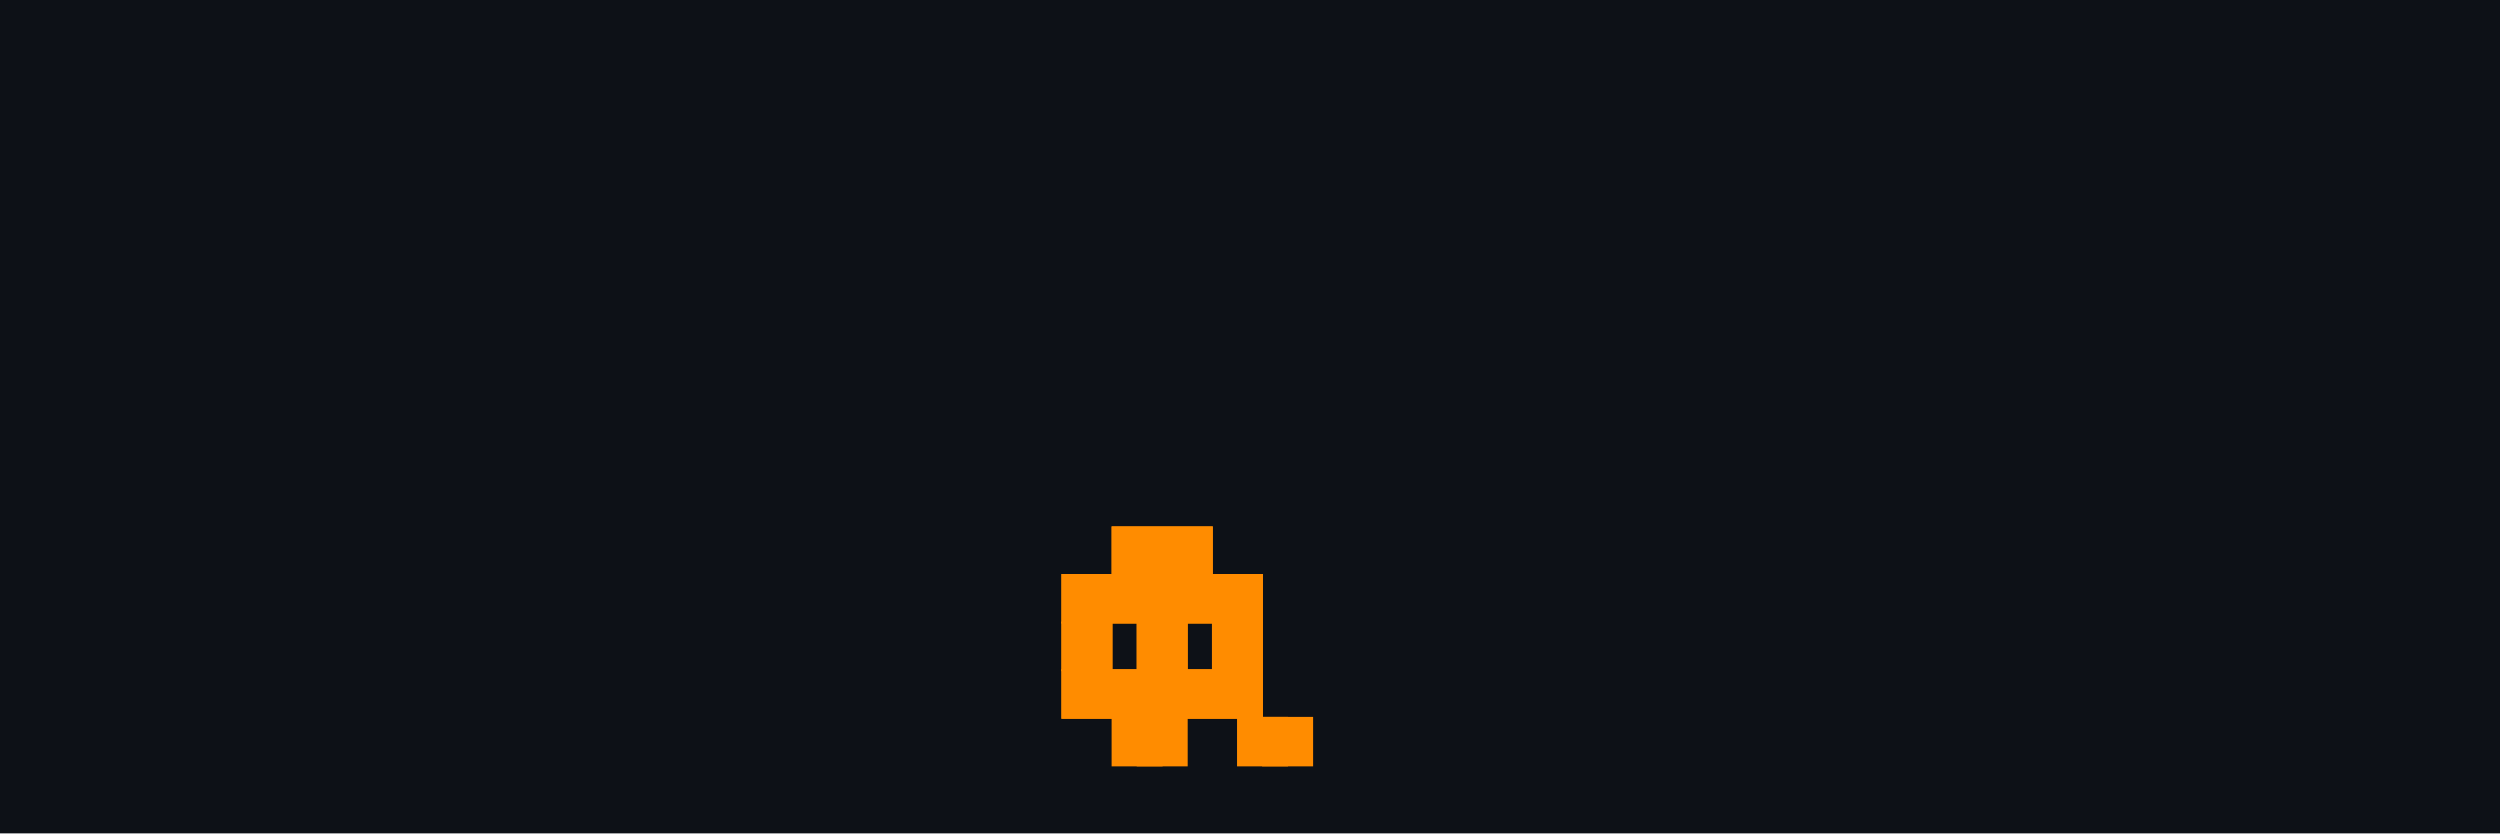
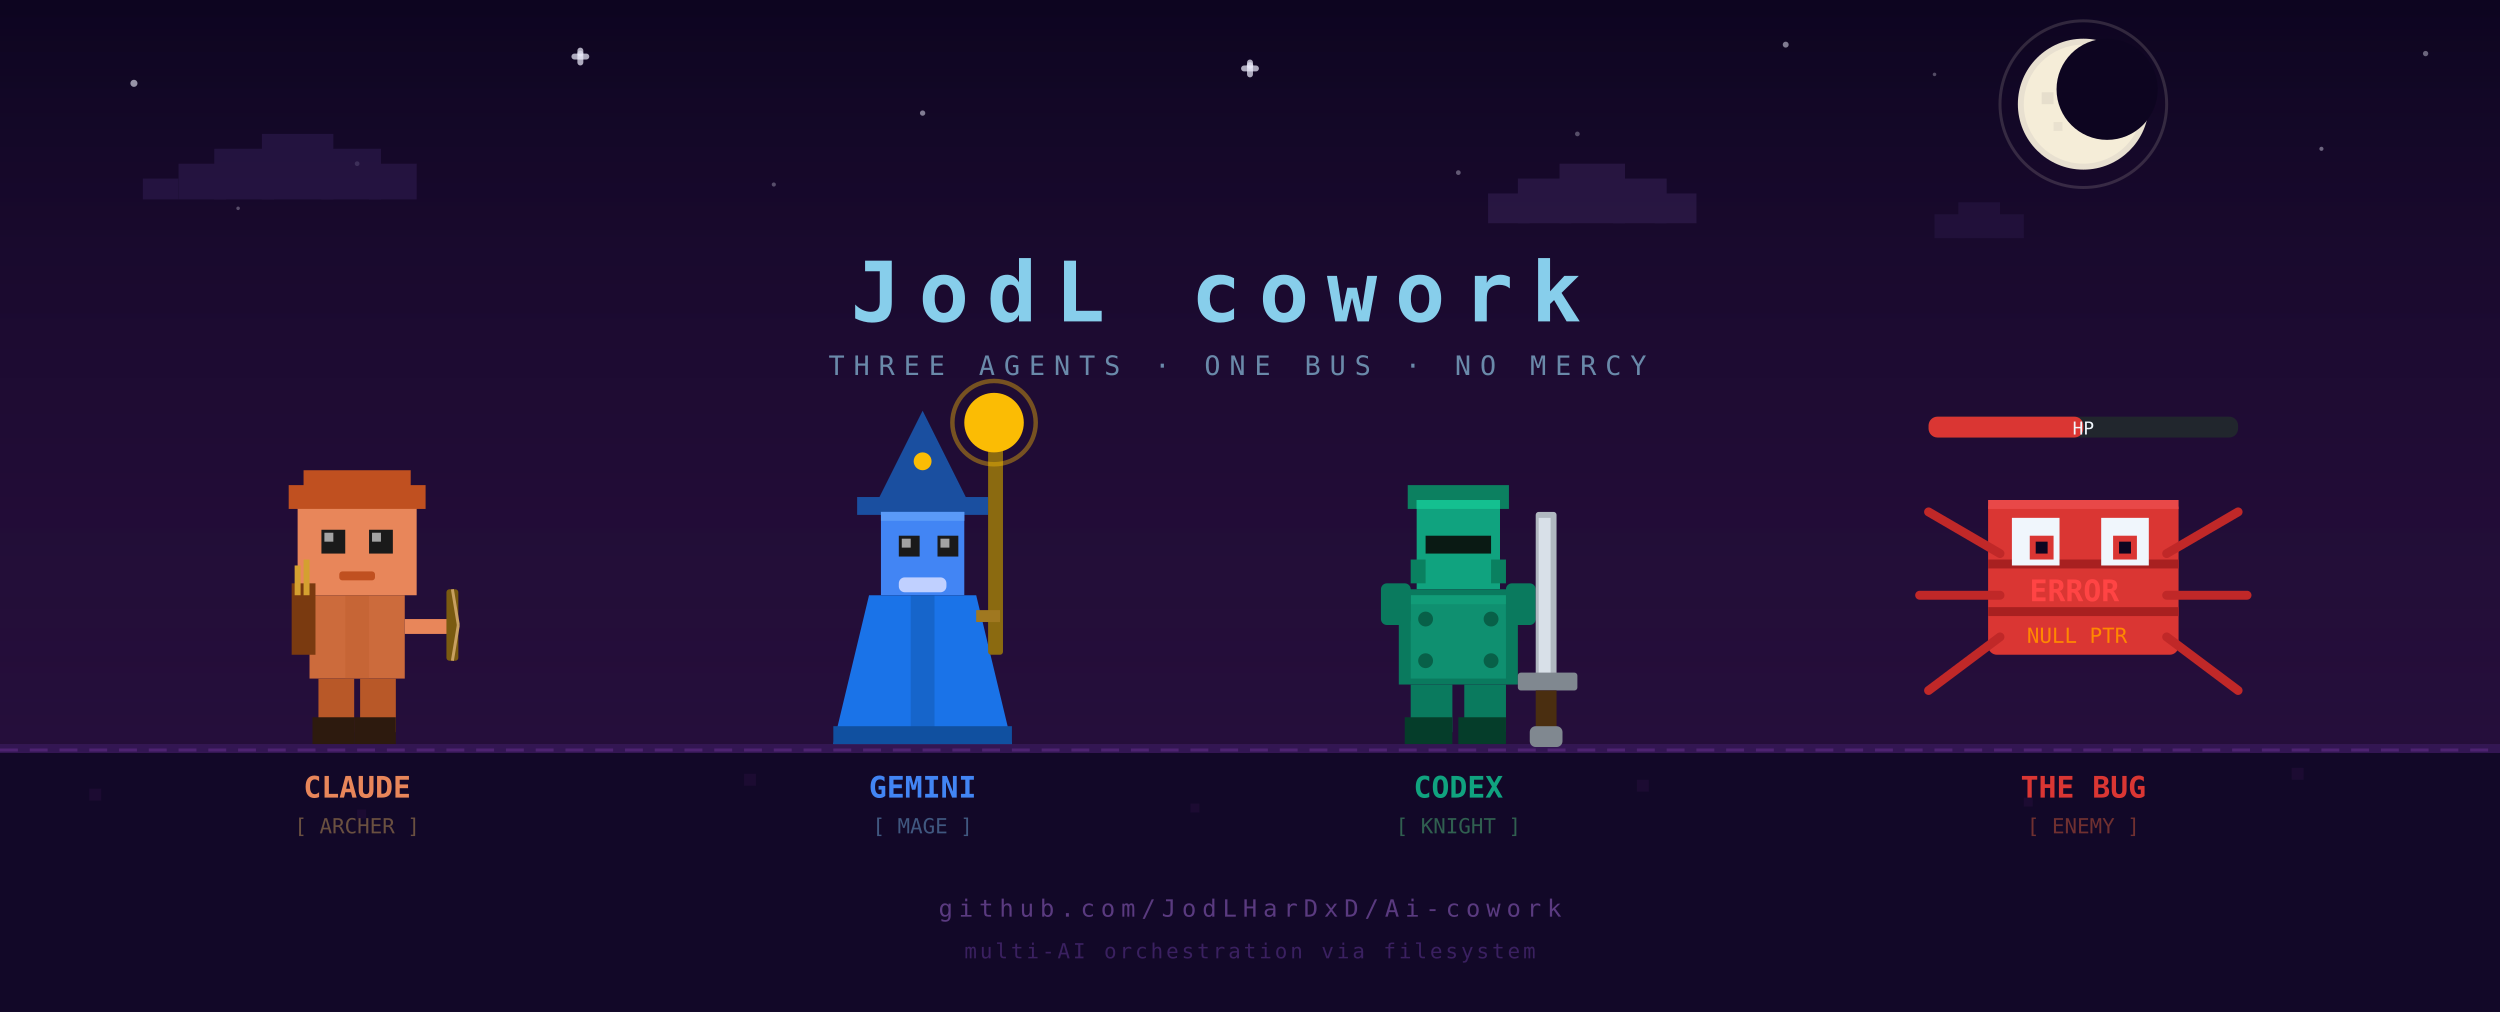
- <svg xmlns="http://www.w3.org/2000/svg" viewBox="0 0 840 280" width="840" height="280" role="img">
-   <rect width="100%" height="100%" fill="#0d1117" />
-   <clipPath id="typing">
-     <rect x="0" y="0" width="0" height="300">
-       <animate attributeName="width" from="0" to="840" dur="2s" fill="freeze" />
+ <svg xmlns="http://www.w3.org/2000/svg" viewBox="0 0 840 340" role="img" aria-label="JodL Cowork — pixel art battle scene">
+   <rect width="840" height="340" fill="#1a0a2e" />
+   <rect width="840" height="340" fill="url(#skyGrad)" />
+   <defs>
+     <linearGradient id="skyGrad" x1="0" y1="0" x2="0" y2="1">
+       <stop offset="0%" stop-color="#0d0520" stop-opacity="1" />
+       <stop offset="60%" stop-color="#2a1040" stop-opacity="0.6" />
+       <stop offset="100%" stop-color="#3a1555" stop-opacity="0.3" />
+     </linearGradient>
+   </defs>
+   <g fill="#f0f0ff">
+     <circle cx="45" cy="28" r="1.2" opacity="0.6">
+       <animate attributeName="opacity" values="0.6;0.2;0.6" dur="2.3s" repeatCount="indefinite" />
+     </circle>
+     <circle cx="120" cy="55" r="0.8" opacity="0.4">
+       <animate attributeName="opacity" values="0.4;0.1;0.4" dur="1.8s" repeatCount="indefinite" />
+     </circle>
+     <circle cx="195" cy="18" r="1" opacity="0.5">
+       <animate attributeName="opacity" values="0.5;0.2;0.5" dur="3.1s" repeatCount="indefinite" />
+     </circle>
+     <circle cx="310" cy="38" r="0.9" opacity="0.5">
+       <animate attributeName="opacity" values="0.5;0.15;0.5" dur="2.7s" repeatCount="indefinite" />
+     </circle>
+     <circle cx="420" cy="22" r="1.1" opacity="0.6">
+       <animate attributeName="opacity" values="0.6;0.2;0.6" dur="2s" repeatCount="indefinite" />
+     </circle>
+     <circle cx="530" cy="45" r="0.8" opacity="0.3">
+       <animate attributeName="opacity" values="0.3;0.1;0.3" dur="3.5s" repeatCount="indefinite" />
+     </circle>
+     <circle cx="600" cy="15" r="1" opacity="0.5">
+       <animate attributeName="opacity" values="0.5;0.15;0.5" dur="2.4s" repeatCount="indefinite" />
+     </circle>
+     <circle cx="700" cy="32" r="1.2" opacity="0.4">
+       <animate attributeName="opacity" values="0.4;0.1;0.4" dur="1.9s" repeatCount="indefinite" />
+     </circle>
+     <circle cx="780" cy="50" r="0.7" opacity="0.4">
+       <animate attributeName="opacity" values="0.4;0.15;0.4" dur="2.6s" repeatCount="indefinite" />
+     </circle>
+     <circle cx="80" cy="70" r="0.6" opacity="0.3" />
+     <circle cx="260" cy="62" r="0.7" opacity="0.3" />
+     <circle cx="490" cy="58" r="0.8" opacity="0.35" />
+     <circle cx="650" cy="25" r="0.6" opacity="0.3" />
+     <circle cx="815" cy="18" r="0.9" opacity="0.4" />
+     <rect x="194" y="16" width="2" height="6" rx="1" opacity="0.7" />
+     <rect x="192" y="18" width="6" height="2" rx="1" opacity="0.7" />
+     <rect x="419" y="20" width="2" height="6" rx="1" opacity="0.7" />
+     <rect x="417" y="22" width="6" height="2" rx="1" opacity="0.7" />
+   </g>
+   <g transform="translate(700, 35)">
+     <circle cx="0" cy="0" r="22" fill="#e8e0d0" />
+     <circle cx="0" cy="0" r="20" fill="#f5edd8" />
+     <circle cx="8" cy="-5" r="17" fill="#0d0520" />
+     <rect x="-14" y="-4" width="4" height="4" fill="#d8d0c0" opacity="0.5" />
+     <rect x="-10" y="6" width="3" height="3" fill="#d8d0c0" opacity="0.4" />
+     <circle cx="0" cy="0" r="28" fill="none" stroke="#f5edd8" stroke-width="1" opacity="0.15">
+       <animate attributeName="r" values="28;32;28" dur="3s" repeatCount="indefinite" />
+       <animate attributeName="opacity" values="0.15;0.05;0.15" dur="3s" repeatCount="indefinite" />
+     </circle>
+   </g>
+   <g fill="#2a1848" opacity="0.7">
+     <rect x="60" y="55" width="16" height="12" />
+     <rect x="72" y="50" width="20" height="17" />
+     <rect x="88" y="45" width="24" height="22" />
+     <rect x="108" y="50" width="20" height="17" />
+     <rect x="124" y="55" width="16" height="12" />
+     <rect x="48" y="60" width="12" height="7" />
+   </g>
+   <g fill="#321e50" opacity="0.6">
+     <rect x="500" y="65" width="14" height="10" />
+     <rect x="510" y="60" width="18" height="15" />
+     <rect x="524" y="55" width="22" height="20" />
+     <rect x="542" y="60" width="18" height="15" />
+     <rect x="556" y="65" width="14" height="10" />
+   </g>
+   <g fill="#2a1848" opacity="0.5">
+     <rect x="650" y="72" width="10" height="8" />
+     <rect x="658" y="68" width="14" height="12" />
+     <rect x="670" y="72" width="10" height="8" />
+   </g>
+   <rect x="0" y="250" width="840" height="90" fill="#120828" />
+   <rect x="0" y="250" width="840" height="3" fill="#4a2070" opacity="0.6" />
+   <g fill="#2a1040" opacity="0.4">
+     <rect x="30" y="265" width="4" height="4" />
+     <rect x="120" y="272" width="3" height="3" />
+     <rect x="250" y="260" width="4" height="4" />
+     <rect x="400" y="270" width="3" height="3" />
+     <rect x="550" y="262" width="4" height="4" />
+     <rect x="680" y="268" width="3" height="3" />
+     <rect x="770" y="258" width="4" height="4" />
+   </g>
+   <text x="420" y="108" font-family="monospace" font-size="28" fill="#87CEEB" text-anchor="middle" letter-spacing="6" font-weight="bold">
+     JodL cowork
+     <animate attributeName="opacity" values="0;1" dur="1.5s" fill="freeze" />
+   </text>
+   <text x="420" y="126" font-family="monospace" font-size="9" fill="#6a8aaa" text-anchor="middle" letter-spacing="3">
+     THREE AGENTS · ONE BUS · NO MERCY
+     <animate attributeName="opacity" values="0;0;1" dur="2s" fill="freeze" />
+   </text>
+   <g>
+     <animateTransform attributeName="transform" type="translate" values="0,0;0,-2;0,0;0,-1;0,0" dur="1.2s" repeatCount="indefinite" />
+     <rect x="100" y="168" width="40" height="32" fill="#e8865a" />
+     <rect x="100" y="168" width="40" height="3" fill="#f0a070" />
+     <rect x="108" y="178" width="8" height="8" fill="#1a1a1a" />
+     <rect x="124" y="178" width="8" height="8" fill="#1a1a1a" />
+     <rect x="109" y="179" width="3" height="3" fill="#ffffff" opacity="0.6" />
+     <rect x="125" y="179" width="3" height="3" fill="#ffffff" opacity="0.6" />
+     <rect x="114" y="192" width="12" height="3" fill="#c05020" rx="1" />
+     <rect x="97" y="163" width="46" height="8" fill="#c05020" />
+     <rect x="102" y="158" width="36" height="8" fill="#c05020" />
+     <rect x="104" y="200" width="32" height="28" fill="#cc6b3c" />
+     <rect x="116" y="200" width="8" height="28" fill="#b85828" opacity="0.3" />
+     <rect x="98" y="196" width="8" height="24" fill="#7a3a10" />
+     <rect x="99" y="190" width="2" height="10" fill="#d4a030" />
+     <rect x="102" y="188" width="2" height="12" fill="#d4a030" />
+     <rect x="136" y="208" width="16" height="5" fill="#e8865a" />
+     <rect x="150" y="198" width="4" height="24" fill="#7a5a10" rx="1" />
+     <line x1="152" y1="198" x2="154" y2="210" stroke="#c8a060" stroke-width="1" />
+     <line x1="152" y1="222" x2="154" y2="210" stroke="#c8a060" stroke-width="1" />
+     <rect x="107" y="228" width="12" height="18" fill="#b85828" />
+     <rect x="121" y="228" width="12" height="18" fill="#b85828" />
+     <rect x="105" y="241" width="14" height="9" fill="#2d1a0e" />
+     <rect x="119" y="241" width="14" height="9" fill="#2d1a0e" />
+   </g>
+   <text x="120" y="268" font-family="monospace" font-size="10" fill="#e8865a" text-anchor="middle" font-weight="bold">CLAUDE</text>
+   <text x="120" y="280" font-family="monospace" font-size="7" fill="#6a5040" text-anchor="middle">[ ARCHER ]</text>
+   <g>
+     <animateTransform attributeName="transform" type="translate" values="0,0;0,-3;0,0;0,-1;0,0" dur="1.4s" repeatCount="indefinite" />
+     <polygon points="310,138 294,170 326,170" fill="#1a4fa0" />
+     <rect x="288" y="167" width="44" height="6" fill="#1a4fa0" />
+     <circle cx="310" cy="155" r="3" fill="#fbbc04">
+       <animate attributeName="r" values="3;4;3" dur="1s" repeatCount="indefinite" />
+     </circle>
+     <rect x="296" y="172" width="28" height="28" fill="#4285f4" />
+     <rect x="296" y="172" width="28" height="3" fill="#5a9af8" />
+     <rect x="302" y="180" width="7" height="7" fill="#1a1a1a" />
+     <rect x="315" y="180" width="7" height="7" fill="#1a1a1a" />
+     <rect x="303" y="181" width="3" height="3" fill="#ffffff" opacity="0.6" />
+     <rect x="316" y="181" width="3" height="3" fill="#ffffff" opacity="0.6" />
+     <rect x="302" y="194" width="16" height="5" fill="#c0d0ff" rx="2" />
+     <polygon points="292,200 328,200 340,250 280,250" fill="#1a73e8" />
+     <rect x="306" y="200" width="8" height="50" fill="#1050a0" opacity="0.4" />
+     <rect x="280" y="244" width="60" height="6" fill="#1050a0" />
+     <rect x="332" y="145" width="5" height="75" fill="#8b6a10" rx="1" />
+     <rect x="328" y="205" width="8" height="4" fill="#a07820" />
+     <circle cx="334" cy="142" r="10" fill="#fbbc04">
+       <animate attributeName="r" values="8;12;8;10;8" dur="1.6s" repeatCount="indefinite" />
+       <animate attributeName="fill" values="#fbbc04;#fffbe0;#fbbc04;#ffd900;#fbbc04" dur="1.6s" repeatCount="indefinite" />
+     </circle>
+     <circle cx="334" cy="142" r="14" fill="none" stroke="#fbbc04" stroke-width="1.5" opacity="0.4">
+       <animate attributeName="r" values="10;20;10" dur="1.6s" repeatCount="indefinite" />
+       <animate attributeName="opacity" values="0.4;0;0.4" dur="1.6s" repeatCount="indefinite" />
+     </circle>
+   </g>
+   <text x="310" y="268" font-family="monospace" font-size="10" fill="#4285f4" text-anchor="middle" font-weight="bold">GEMINI</text>
+   <text x="310" y="280" font-family="monospace" font-size="7" fill="#405880" text-anchor="middle">[ MAGE ]</text>
+   <g>
+     <animateTransform attributeName="transform" type="translate" values="0,0;0,-2;0,0;0,-3;0,0" dur="1s" repeatCount="indefinite" />
+     <rect x="473" y="163" width="34" height="8" fill="#0c8060" />
+     <rect x="476" y="168" width="28" height="30" fill="#10a37f" />
+     <rect x="476" y="168" width="28" height="3" fill="#14c090" />
+     <rect x="479" y="180" width="22" height="6" fill="#0a1a14" />
+     <rect x="474" y="188" width="5" height="8" fill="#0a8060" />
+     <rect x="501" y="188" width="5" height="8" fill="#0a8060" />
+     <rect x="470" y="198" width="40" height="32" fill="#0a7a5e" />
+     <rect x="474" y="200" width="32" height="28" fill="#0f9070" />
+     <rect x="474" y="200" width="32" height="3" fill="#14a880" opacity="0.5" />
+     <circle cx="479" cy="208" r="2.5" fill="#086048" />
+     <circle cx="501" cy="208" r="2.5" fill="#086048" />
+     <circle cx="479" cy="222" r="2.5" fill="#086048" />
+     <circle cx="501" cy="222" r="2.5" fill="#086048" />
+     <rect x="464" y="196" width="10" height="14" fill="#0a7a5e" rx="2" />
+     <rect x="506" y="196" width="10" height="14" fill="#0a7a5e" rx="2" />
+     <rect x="474" y="230" width="14" height="16" fill="#0a7a5e" />
+     <rect x="492" y="230" width="14" height="16" fill="#0a7a5e" />
+     <rect x="472" y="241" width="16" height="9" fill="#053d2a" />
+     <rect x="490" y="241" width="16" height="9" fill="#053d2a" />
+   </g>
+   <g>
+     <animateTransform attributeName="transform" type="rotate" values="-30,520,230;30,520,230;-30,520,230" dur="1.1s" repeatCount="indefinite" />
+     <rect x="516" y="172" width="7" height="58" fill="#b0b8c0" rx="1" />
+     <rect x="517" y="174" width="4" height="54" fill="#d8e0e8" />
+     <rect x="510" y="226" width="20" height="6" fill="#808890" rx="1" />
+     <rect x="516" y="232" width="7" height="14" fill="#4a2e10" />
+     <rect x="514" y="244" width="11" height="7" fill="#808890" rx="2" />
+   </g>
+   <text x="490" y="268" font-family="monospace" font-size="10" fill="#10a37f" text-anchor="middle" font-weight="bold">CODEX</text>
+   <text x="490" y="280" font-family="monospace" font-size="7" fill="#306050" text-anchor="middle">[ KNIGHT ]</text>
+   <rect x="648" y="140" width="104" height="7" fill="#21262d" rx="3" />
+   <rect x="648" y="140" width="52" height="7" fill="#da3633" rx="3">
+     <animate attributeName="width" values="104;18;104" dur="6s" repeatCount="indefinite" />
+   </rect>
+   <text x="700" y="146" font-family="monospace" font-size="6" fill="#f0f6fc" text-anchor="middle">HP</text>
+   <g>
+     <animateTransform attributeName="transform" type="translate" values="0,0;4,0;0,0;-4,0;0,0;2,0;0,0" dur="0.9s" repeatCount="indefinite" />
+     <rect x="668" y="168" width="64" height="52" fill="#da3633" rx="3" />
+     <rect x="668" y="168" width="64" height="3" fill="#e84848" />
+     <rect x="668" y="188" width="64" height="3" fill="#a82020" />
+     <rect x="668" y="204" width="64" height="3" fill="#a82020" />
+     <rect x="676" y="174" width="16" height="16" fill="#f0f6fc" />
+     <rect x="706" y="174" width="16" height="16" fill="#f0f6fc" />
+     <rect x="682" y="180" width="8" height="8" fill="#da3633">
+       <animate attributeName="fill" values="#da3633;#ff2020;#da3633" dur="0.4s" repeatCount="indefinite" />
    </rect>
-   </clipPath>
-   <g clip-path="url(#typing)">
-     <text x="420" y="70" font-family="monospace" font-size="12" fill="#87CEEB" text-anchor="middle" xml:space="preserve" font-weight="bold">
-       <tspan x="420" dy="0">      ██                ██ ██                                                                 ██         </tspan>
-       <tspan x="420" dy="18">      ██                ██ ██                                                                 ██   ██    </tspan>
-       <tspan x="420" dy="18">      ██  ██████  ████████ ██        ██████   ██████  ██      ██  ██████  ███████ ██████                 </tspan>
-       <tspan x="420" dy="18">██    ██ ██    ██ ██    ██ ██       ██       ██    ██ ██  ██  ██ ██    ██ ██      ██   ██                </tspan>
-       <tspan x="420" dy="18"> ██████   ██████  ████████ ████████  ██████   ██████   ████████   ██████  ██      ██    ██               </tspan>
+     <rect x="710" y="180" width="8" height="8" fill="#da3633">
+       <animate attributeName="fill" values="#da3633;#ff2020;#da3633" dur="0.4s" repeatCount="indefinite" />
+     </rect>
+     <rect x="684" y="182" width="4" height="4" fill="#0d0520" />
+     <rect x="712" y="182" width="4" height="4" fill="#0d0520" />
+     <text x="700" y="202" font-family="monospace" font-size="10" fill="#ff4444" text-anchor="middle" font-weight="bold">
+       ERROR
+       <animate attributeName="fill" values="#ff4444;#ff9900;#ff4444;#ff0000;#ff4444" dur="0.5s" repeatCount="indefinite" />
    </text>
-   </g>
-   <g>
-     <text x="420" y="190" font-family="monospace" font-size="14" fill="#FF8C00" text-anchor="middle" xml:space="preserve" font-weight="bold">
-       <tspan x="420" dy="0">     ████     </tspan>
-       <tspan x="420" dy="16">   ████████   </tspan>
-       <tspan x="420" dy="16">   ██ ██ ██   </tspan>
-       <tspan x="420" dy="16">   ████████   </tspan>
-       <tspan x="420" dy="16">     ██  ██   </tspan>
+     <text x="700" y="216" font-family="monospace" font-size="7" fill="#ff8800" text-anchor="middle">
+       NULL PTR
+       <animate attributeName="fill" values="#ff8800;#ffcc00;#ff8800" dur="0.6s" repeatCount="indefinite" />
    </text>
-     <animate attributeName="opacity" values="1;0" dur="0.6s" repeatCount="indefinite" calcMode="discrete" />
-   </g>
-   <g>
-     <text x="420" y="190" font-family="monospace" font-size="14" fill="#FF8C00" text-anchor="middle" xml:space="preserve" font-weight="bold">
-       <tspan x="420" dy="0">     ████     </tspan>
-       <tspan x="420" dy="16">   ████████   </tspan>
-       <tspan x="420" dy="16">   ██ ██ ██   </tspan>
-       <tspan x="420" dy="16">   ████████   </tspan>
-       <tspan x="420" dy="16">    ██    ██  </tspan>
-     </text>
-     <animate attributeName="opacity" values="0;1" dur="0.6s" repeatCount="indefinite" calcMode="discrete" />
-   </g>
+     <line x1="672" y1="186" x2="648" y2="172" stroke="#c02828" stroke-width="3" stroke-linecap="round">
+       <animate attributeName="y2" values="172;182;172" dur="0.5s" repeatCount="indefinite" />
+     </line>
+     <line x1="672" y1="200" x2="645" y2="200" stroke="#c02828" stroke-width="3" stroke-linecap="round">
+       <animate attributeName="y2" values="200;190;200" dur="0.5s" begin="0.12s" repeatCount="indefinite" />
+     </line>
+     <line x1="672" y1="214" x2="648" y2="232" stroke="#c02828" stroke-width="3" stroke-linecap="round">
+       <animate attributeName="y2" values="232;222;232" dur="0.5s" begin="0.24s" repeatCount="indefinite" />
+     </line>
+     <line x1="728" y1="186" x2="752" y2="172" stroke="#c02828" stroke-width="3" stroke-linecap="round">
+       <animate attributeName="y2" values="172;182;172" dur="0.5s" begin="0.18s" repeatCount="indefinite" />
+     </line>
+     <line x1="728" y1="200" x2="755" y2="200" stroke="#c02828" stroke-width="3" stroke-linecap="round">
+       <animate attributeName="y2" values="200;190;200" dur="0.5s" begin="0.06s" repeatCount="indefinite" />
+     </line>
+     <line x1="728" y1="214" x2="752" y2="232" stroke="#c02828" stroke-width="3" stroke-linecap="round">
+       <animate attributeName="y2" values="232;222;232" dur="0.5s" begin="0.30s" repeatCount="indefinite" />
+     </line>
+   </g>
+   <text x="700" y="268" font-family="monospace" font-size="10" fill="#da3633" text-anchor="middle" font-weight="bold">THE BUG</text>
+   <text x="700" y="280" font-family="monospace" font-size="7" fill="#703030" text-anchor="middle">[ ENEMY ]</text>
+   <g opacity="0">
+     <rect x="155" y="208" width="22" height="3" fill="#f0c060" rx="1" />
+     <polygon points="177,205 187,210 177,214" fill="#f0c060" />
+     <animate attributeName="opacity" values="0;1;1;1;1;0" keyTimes="0;0.04;0.5;0.88;0.94;1" dur="1.8s" repeatCount="indefinite" />
+     <animateTransform attributeName="transform" type="translate" values="0,0; 490,-16" dur="1.8s" repeatCount="indefinite" />
+   </g>
+   <g opacity="0">
+     <circle cx="340" cy="190" r="7" fill="#fbbc04" />
+     <circle cx="336" cy="190" r="4" fill="#ea4335" opacity="0.8" />
+     <circle cx="344" cy="190" r="4" fill="#34a853" opacity="0.8" />
+     <circle cx="340" cy="186" r="4" fill="#4285f4" opacity="0.8" />
+     <animate attributeName="opacity" values="0;1;1;1;1;0" keyTimes="0;0.04;0.5;0.88;0.94;1" dur="2.2s" begin="0.9s" repeatCount="indefinite" />
+     <animateTransform attributeName="transform" type="translate" values="0,0; 355,0" dur="2.2s" begin="0.9s" repeatCount="indefinite" />
+   </g>
+   <g opacity="0">
+     <line x1="580" y1="165" x2="630" y2="235" stroke="#c8d8e0" stroke-width="4" stroke-linecap="round" />
+     <line x1="588" y1="162" x2="638" y2="232" stroke="#ffffff" stroke-width="2" stroke-linecap="round" opacity="0.6" />
+     <animate attributeName="opacity" values="0;0;0;0;0;0;1;0.5;0" keyTimes="0;0.42;0.48;0.52;0.56;0.60;0.64;0.70;0.78" dur="1.1s" repeatCount="indefinite" />
+   </g>
+   <rect x="664" y="164" width="72" height="60" rx="4" fill="#ffffff" opacity="0">
+     <animate attributeName="opacity" values="0;0;0;0.5;0; 0;0;0;0.4;0; 0;0;0;0.35;0" keyTimes="0;0.14;0.16;0.18;0.22; 0.42;0.44;0.46;0.48;0.52; 0.72;0.74;0.76;0.78;0.82" dur="3.6s" repeatCount="indefinite" />
+   </rect>
+   <line x1="0" y1="252" x2="840" y2="252" stroke="#6a3090" stroke-width="1" stroke-dasharray="6,4" opacity="0.5" />
+   <text x="420" y="308" font-family="monospace" font-size="8" fill="#5a3a80" text-anchor="middle" letter-spacing="2">github.com/JodLHarDxD/Ai-cowork</text>
+   <text x="420" y="322" font-family="monospace" font-size="7" fill="#3a2060" text-anchor="middle" letter-spacing="1">multi-AI orchestration via filesystem</text>
</svg>
